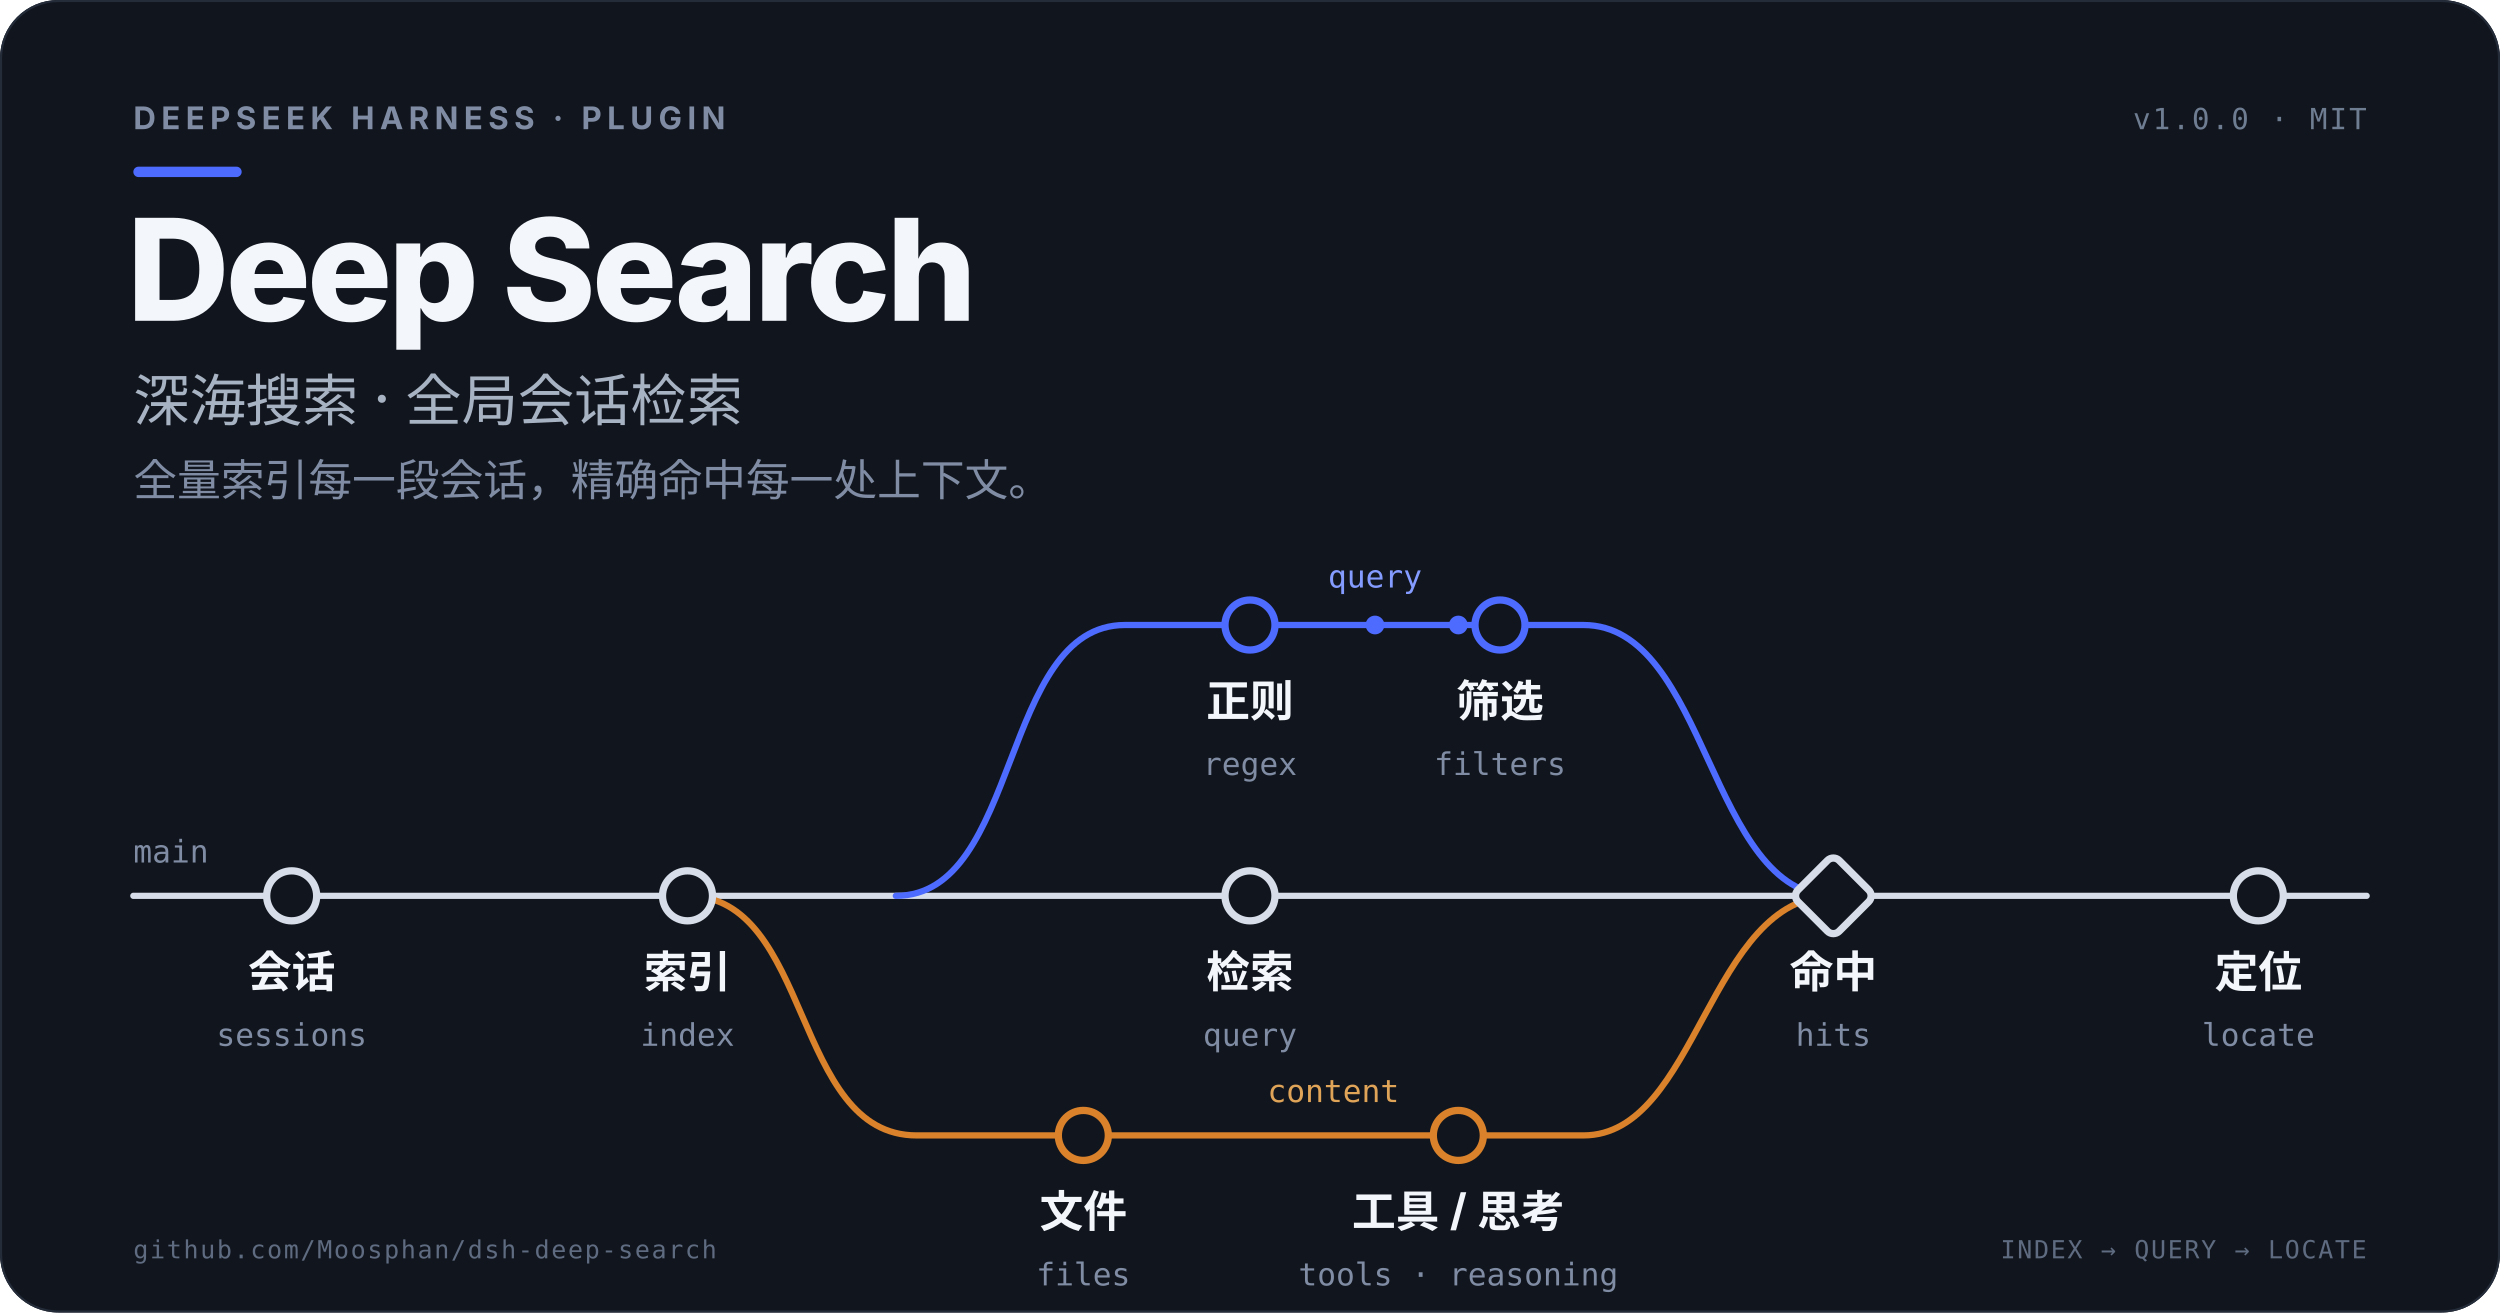
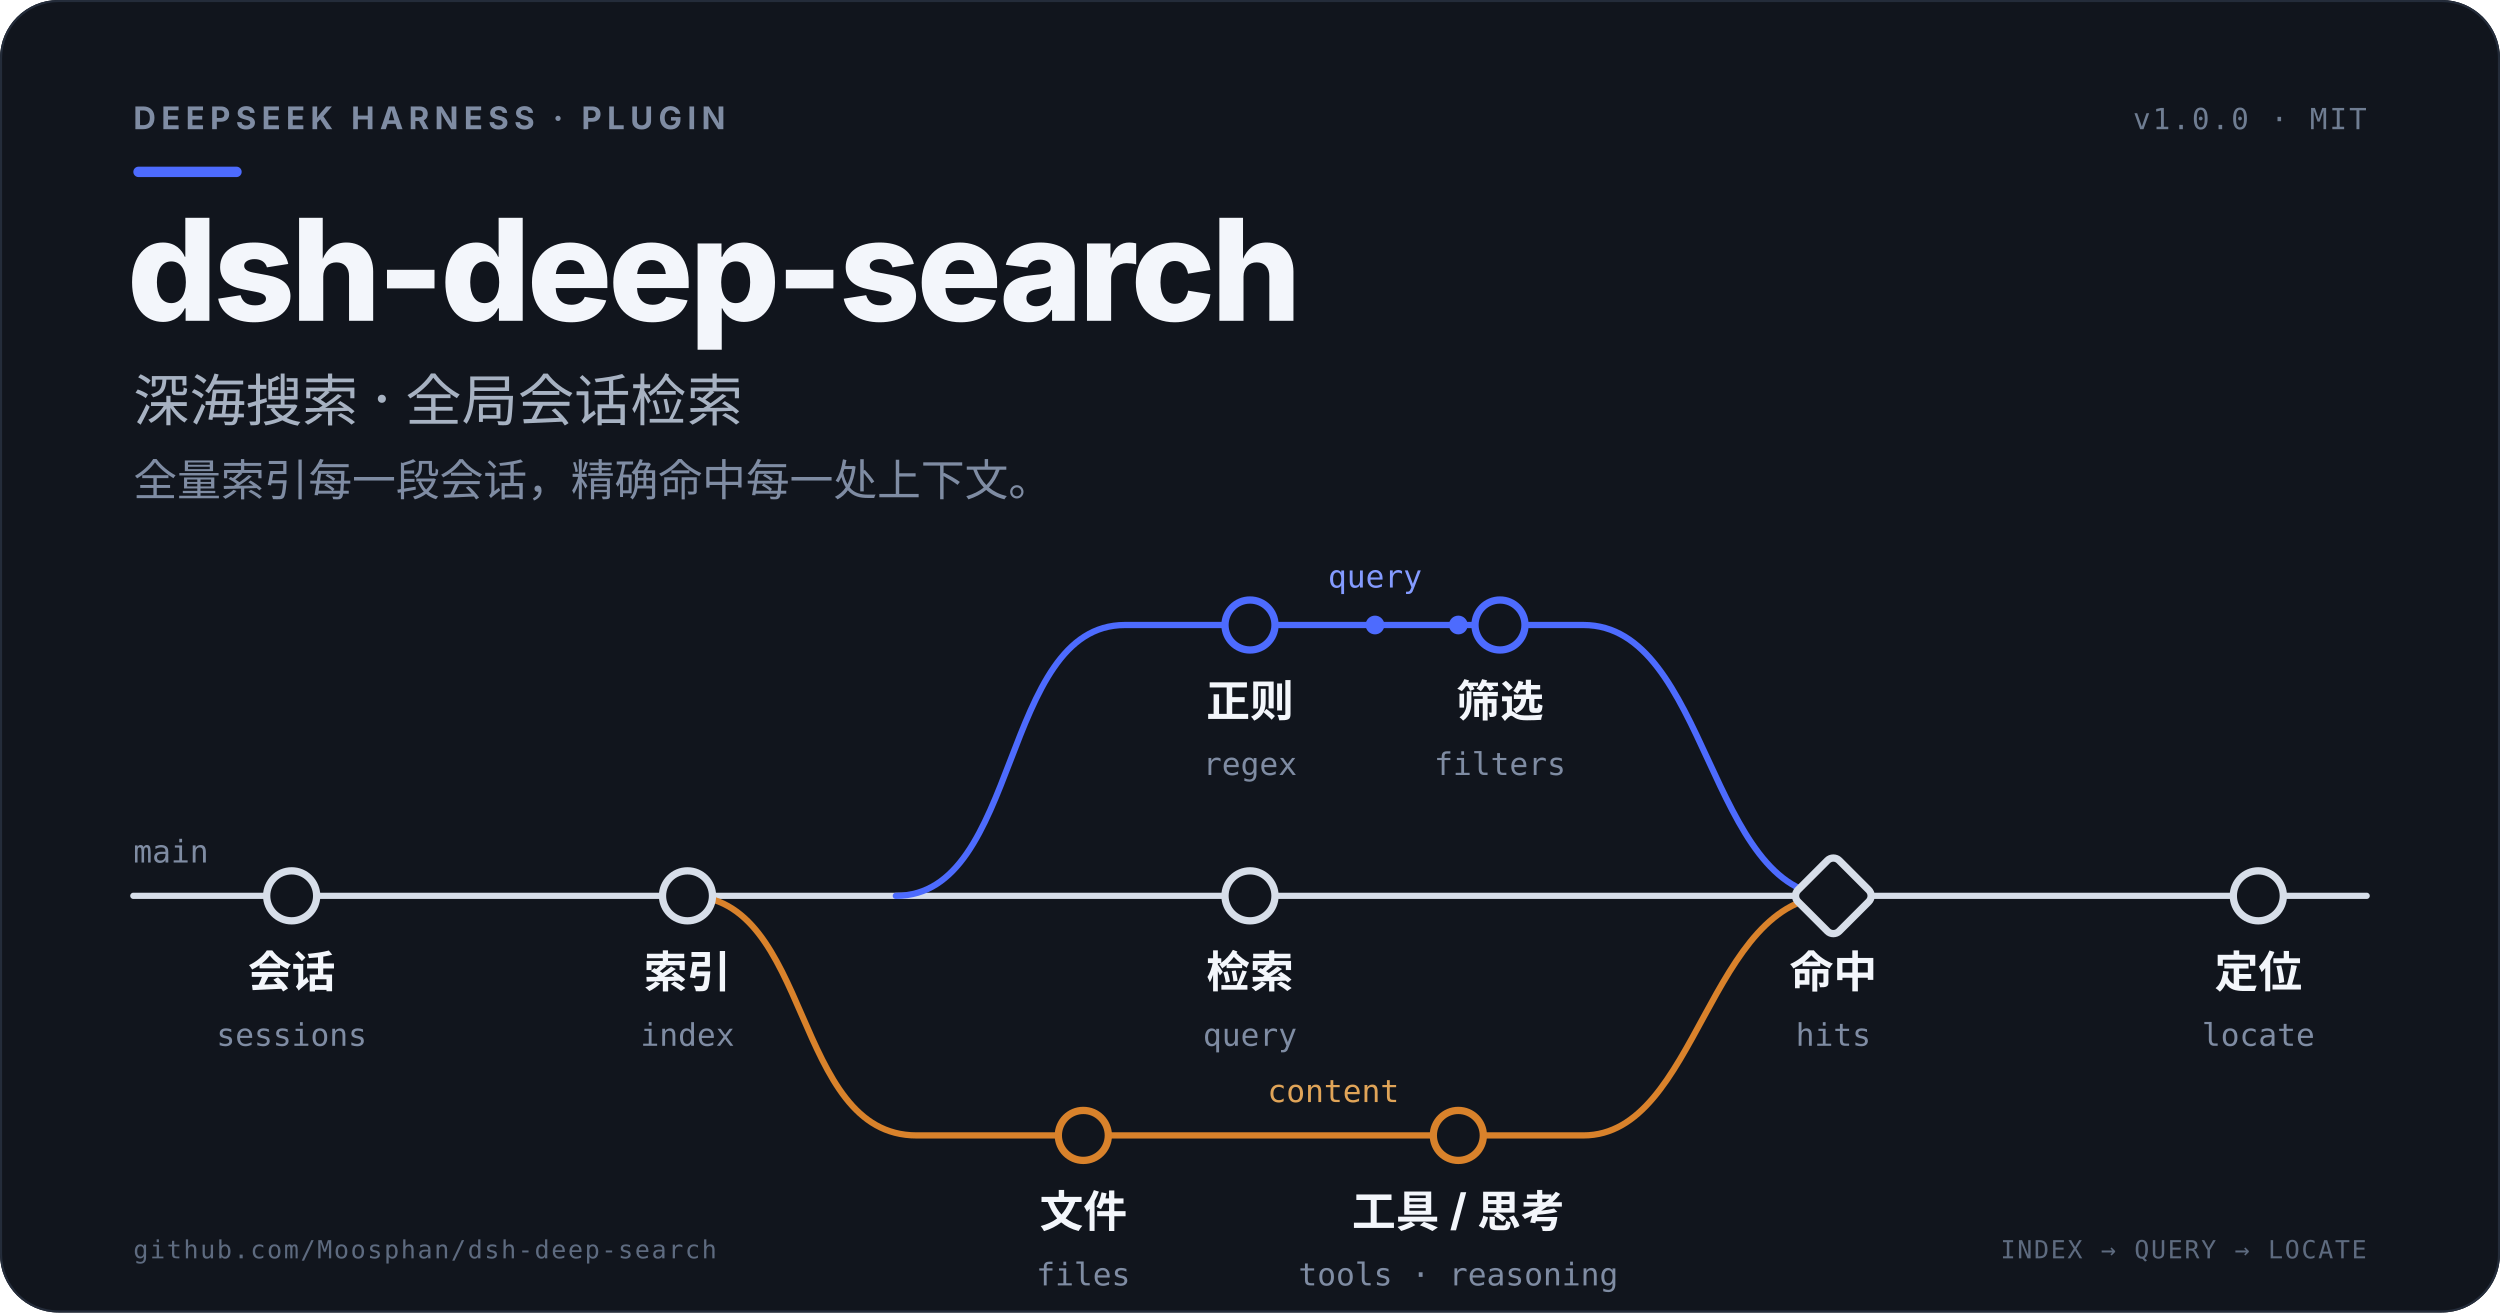
<svg xmlns="http://www.w3.org/2000/svg" style="background:transparent" width="1200" height="630" viewBox="0 0 1200 630" role="img" aria-labelledby="title desc">
  <rect width="1200" height="630" rx="28" fill="#11151D" />
  <rect x="0.5" y="0.5" width="1199" height="629" rx="27.5" fill="none" stroke="#242C3A" />
  <g font-family="-apple-system,BlinkMacSystemFont,'Segoe UI','PingFang SC','Microsoft YaHei',sans-serif">
    <text x="64" y="62" fill="#7F8CA3" font-size="15" font-weight="700" letter-spacing="2.6">DEEPSEEK HARNESS · PLUGIN</text>
    <rect x="64" y="80" width="52" height="5" rx="2.5" fill="#4D6BFE" />
-     <text x="61" y="154" fill="#F3F6FB" font-size="68" font-weight="760" letter-spacing="-1.8">Deep Search</text>
+     <text x="61" y="154" fill="#F3F6FB" font-size="68" font-weight="760" letter-spacing="-1.8">dsh-deep-search</text>
    <text x="64" y="202" fill="#A7B2C2" font-size="27" font-weight="500">深海搜索 · 全局会话检索</text>
    <text x="64" y="238" fill="#7F8CA3" font-size="21">全量索引每一段会话，精确命中每一处上下文。</text>
  </g>
  <g font-family="ui-monospace,SFMono-Regular,Menlo,Consolas,monospace" font-size="14" fill="#6F7D92" letter-spacing="1">
    <text x="1136" y="62" text-anchor="end">v1.0.0 · MIT</text>
  </g>
  <g fill="none" stroke-linecap="round" stroke-linejoin="round">
    <path d="M64 430 H1136" stroke="#D7DEE9" stroke-width="3" />
    <path d="M430 430 C490 430 480 300 540 300 H760 C820 300 820 430 880 430" stroke="#4D6BFE" stroke-width="3" />
    <path d="M330 430 C390 430 380 545 440 545 H760 C815 545 820 430 880 430" stroke="#D9822B" stroke-width="3" />
  </g>
  <g font-family="ui-monospace,SFMono-Regular,Menlo,Consolas,monospace" font-size="15" fill="#7F8CA3">
    <text x="64" y="414">main</text>
    <text x="660" y="282" text-anchor="middle" fill="#849BFF">query</text>
    <text x="640" y="529" text-anchor="middle" fill="#E0A458">content</text>
  </g>
  <g fill="#4D6BFE">
    <circle cx="660" cy="300" r="4.5" />
    <circle cx="700" cy="300" r="4.5" />
  </g>
  <g stroke-width="3.5">
    <circle cx="140" cy="430" r="12" fill="#11151D" stroke="#D7DEE9" />
    <circle cx="330" cy="430" r="12" fill="#11151D" stroke="#D7DEE9" />
    <circle cx="600" cy="430" r="12" fill="#11151D" stroke="#D7DEE9" />
    <rect x="866" y="416" width="28" height="28" rx="4" transform="rotate(45 880 430)" fill="#11151D" stroke="#D7DEE9" />
    <circle cx="1084" cy="430" r="12" fill="#11151D" stroke="#D7DEE9" />
    <circle cx="600" cy="300" r="12" fill="#11151D" stroke="#4D6BFE" />
    <circle cx="720" cy="300" r="12" fill="#11151D" stroke="#4D6BFE" />
    <circle cx="520" cy="545" r="12" fill="#11151D" stroke="#D9822B" />
    <circle cx="700" cy="545" r="12" fill="#11151D" stroke="#D9822B" />
  </g>
  <g text-anchor="middle" font-family="-apple-system,BlinkMacSystemFont,'Segoe UI','PingFang SC','Microsoft YaHei',sans-serif" font-size="21" font-weight="650" fill="#F3F6FB">
    <text x="140" y="474">会话</text>
    <text x="330" y="474">索引</text>
    <text x="600" y="474">检索</text>
    <text x="880" y="474">命中</text>
    <text x="1084" y="474">定位</text>
    <text x="600" y="344">正则</text>
    <text x="720" y="344">筛选</text>
    <text x="520" y="589">文件</text>
    <text x="700" y="589">工具 / 思考</text>
  </g>
  <g text-anchor="middle" font-family="ui-monospace,SFMono-Regular,Menlo,Consolas,monospace" font-size="15" fill="#7F8CA3">
    <text x="140" y="502">sessions</text>
    <text x="330" y="502">index</text>
    <text x="600" y="502">query</text>
    <text x="880" y="502">hits</text>
    <text x="1084" y="502">locate</text>
    <text x="600" y="372">regex</text>
    <text x="720" y="372">filters</text>
    <text x="520" y="617">files</text>
    <text x="700" y="617">tools · reasoning</text>
  </g>
  <g font-family="ui-monospace,SFMono-Regular,Menlo,Consolas,monospace" font-size="12" fill="#5E6B80" letter-spacing=".8">
    <text x="64" y="604">github.com/Moosphan/dsh-deep-search</text>
    <text x="1136" y="604" text-anchor="end">INDEX → QUERY → LOCATE</text>
  </g>
</svg>
